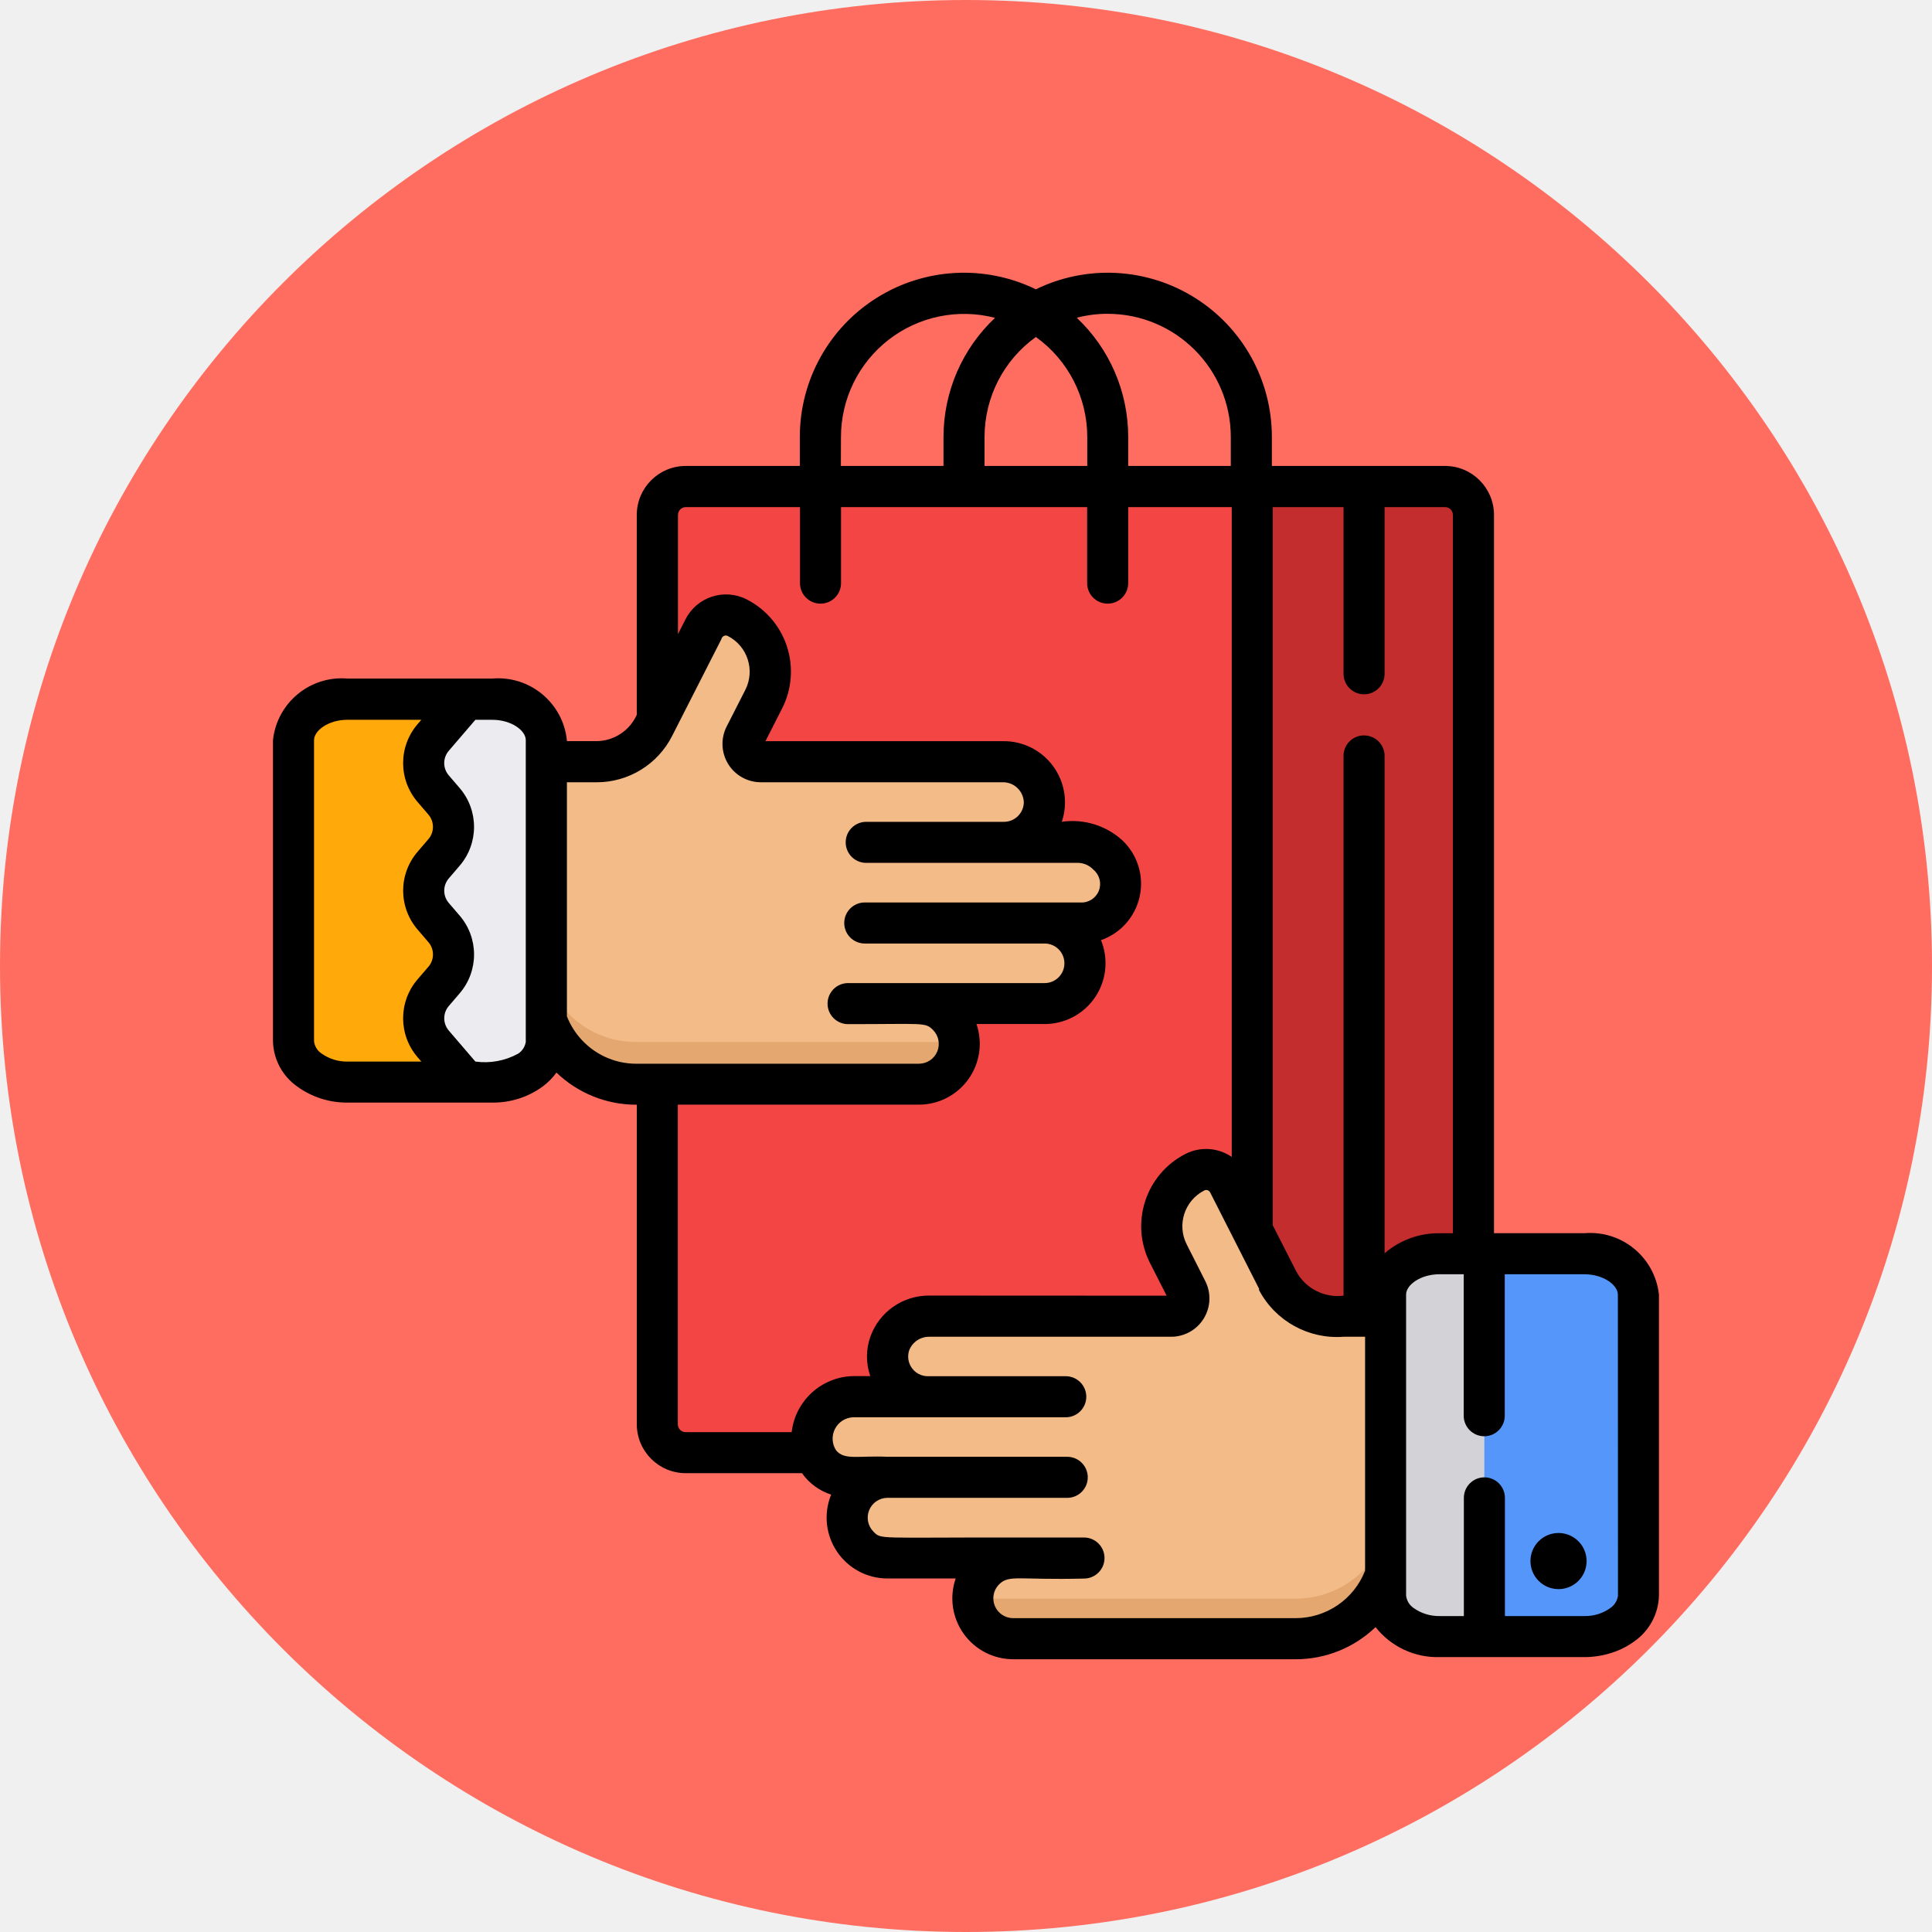
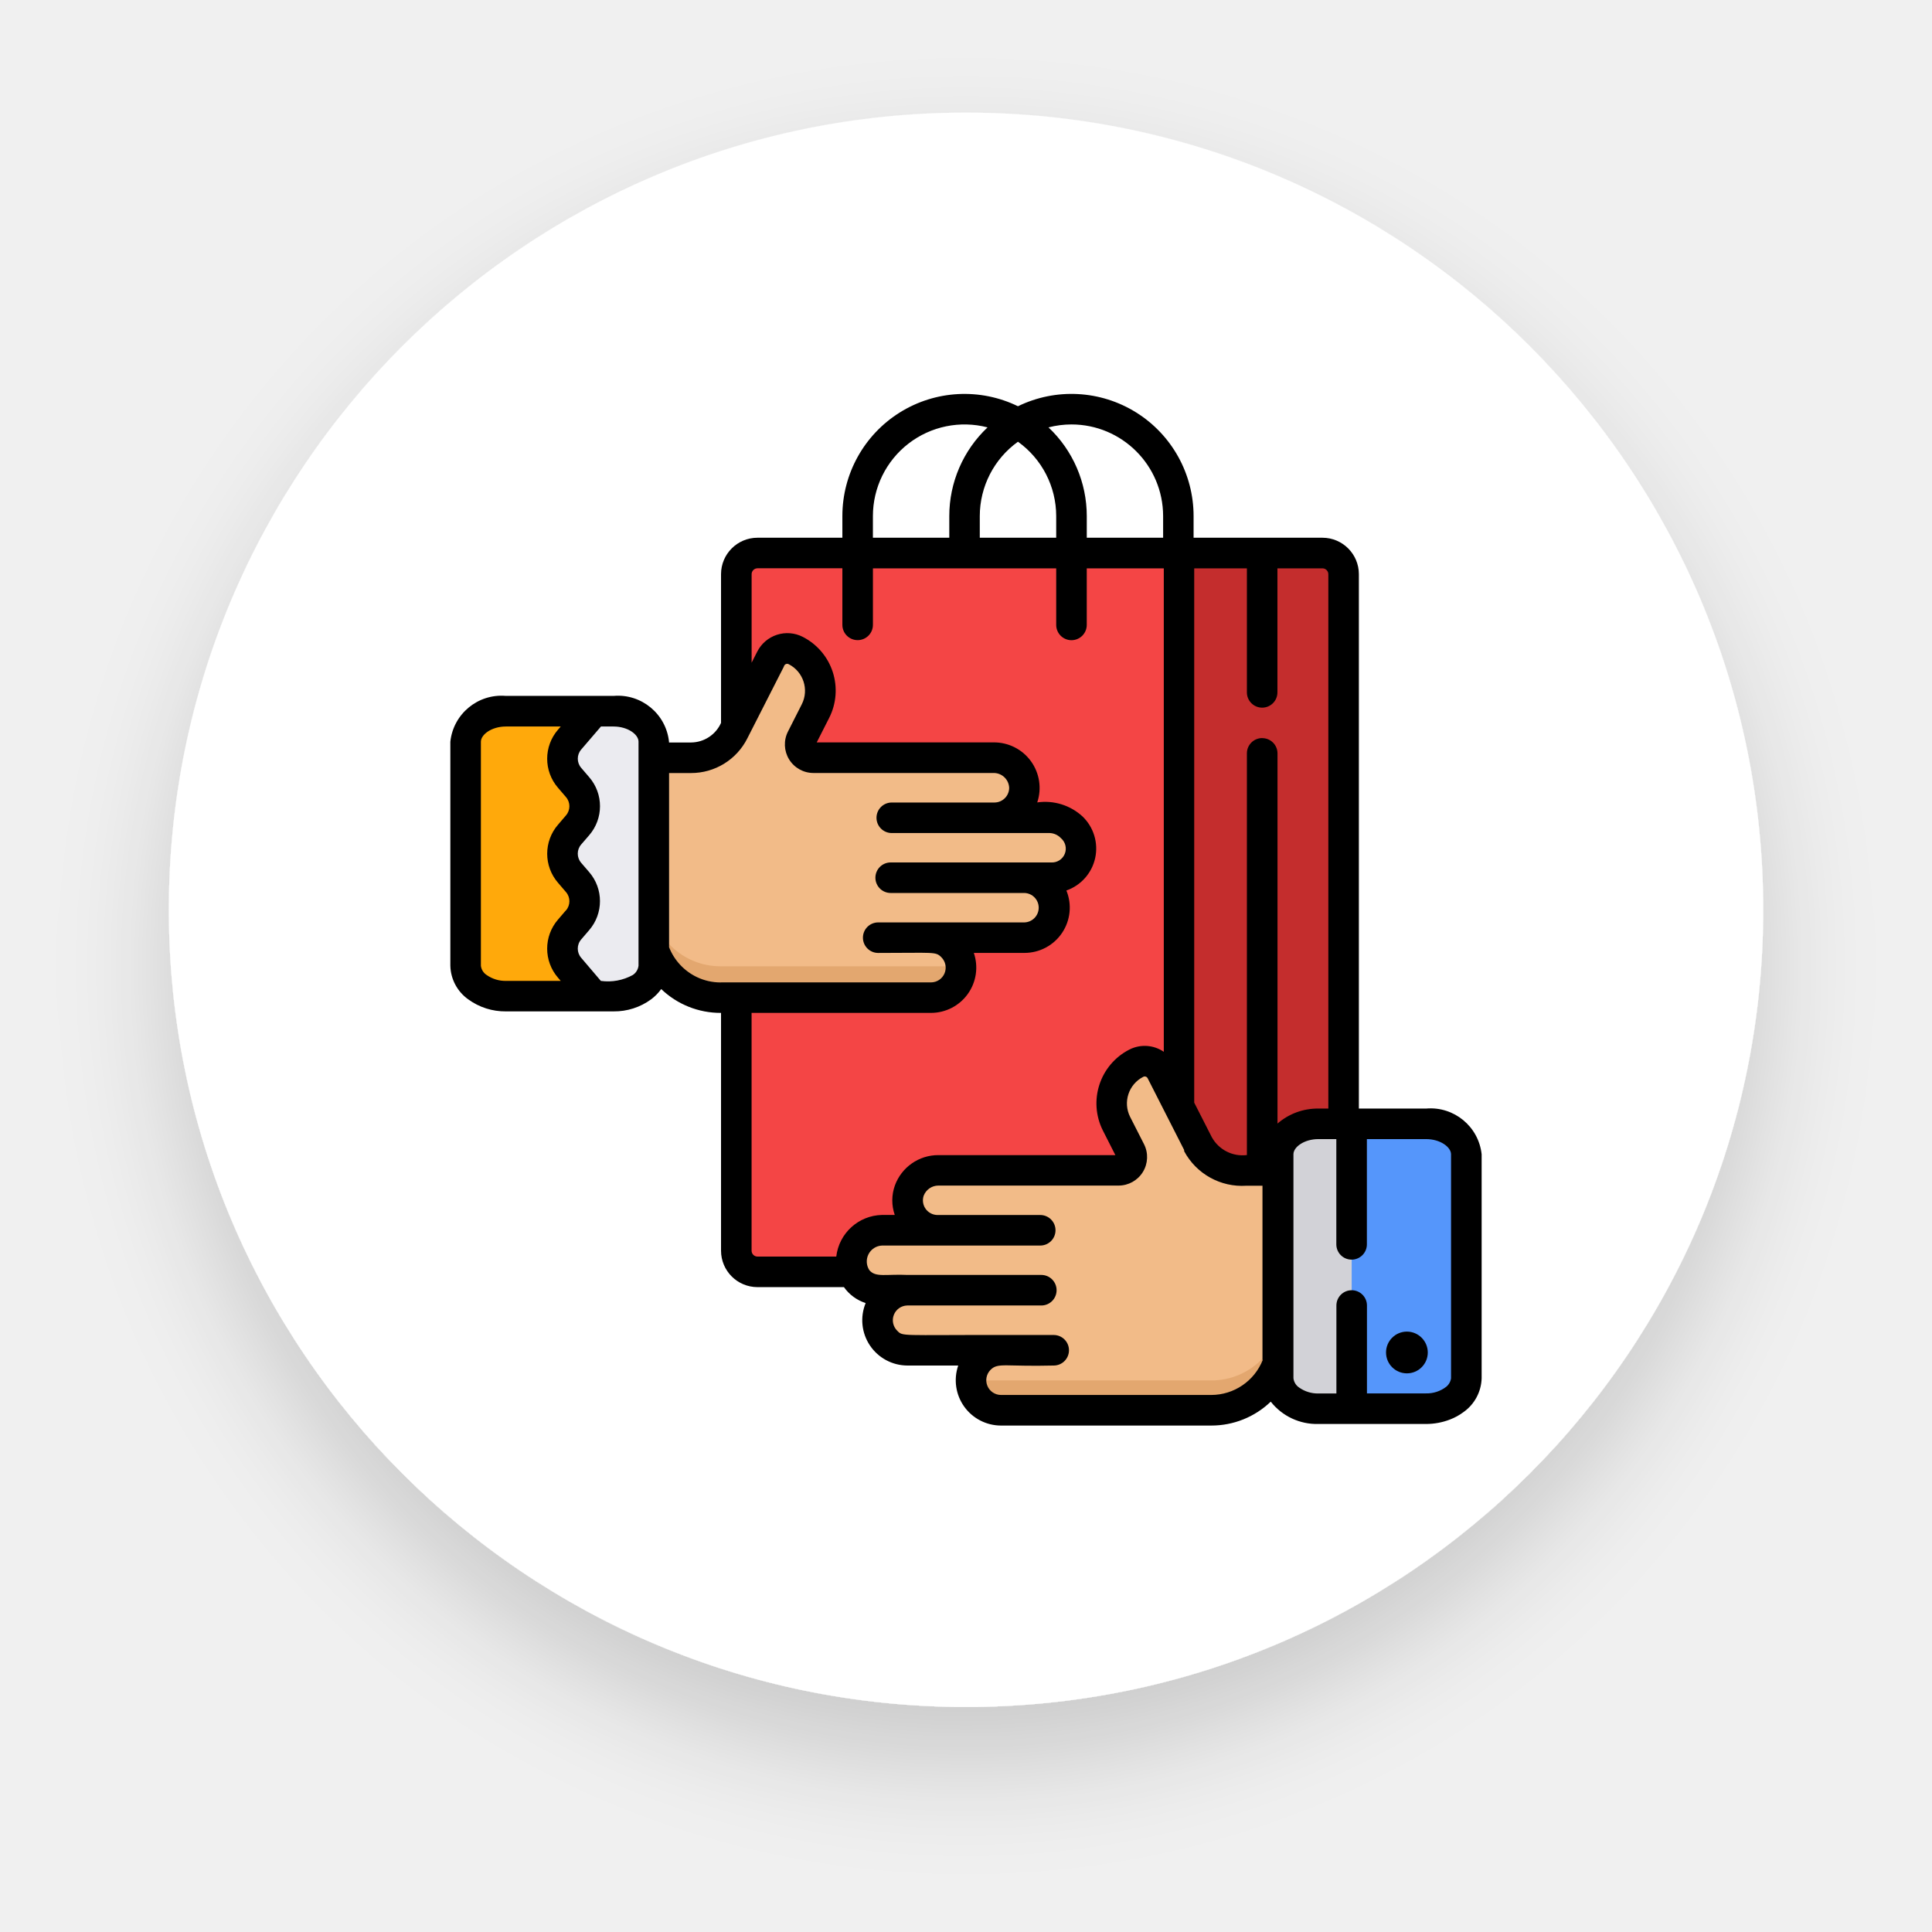
- <svg xmlns="http://www.w3.org/2000/svg" width="85" height="85" viewBox="0 0 85 85">
-   <g id="Grupo_108900" data-name="Grupo 108900" transform="translate(-495 -4807)">
-     <circle id="Elipse_4519" data-name="Elipse 4519" cx="42.5" cy="42.5" r="42.5" transform="translate(495 4807)" fill="#ff6d60" />
-     <g id="compras" transform="translate(507.01 4819)">
-       <path id="Trazado_155926" data-name="Trazado 155926" d="M52.849,10.563v40a1.25,1.25,0,0,1-1.25,1.25H18.191a1.25,1.25,0,0,1-1.251-1.25v-40a1.251,1.251,0,0,1,1.251-1.251H51.6A1.25,1.25,0,0,1,52.849,10.563Zm0,0" fill="#f44545" />
-       <path id="Trazado_155927" data-name="Trazado 155927" d="M52.849,10.563v40a1.25,1.25,0,0,1-1.25,1.25H43.116V9.312H51.6a1.25,1.25,0,0,1,1.25,1.251Zm0,0" fill="#c42d2d" />
-       <path id="Trazado_155928" data-name="Trazado 155928" d="M40.568,39.569A2.661,2.661,0,0,0,39.4,43.15l.82,1.612a.782.782,0,0,1-.7,1.136H36.363l-7.479,0a1.772,1.772,0,1,0-.049,3.543c-3.5,0-3.3,0-3.311,0A1.855,1.855,0,0,0,24.275,50a1.8,1.8,0,0,0-.482,1.742,1.67,1.67,0,0,0,1.693,1.239h1.538a1.771,1.771,0,0,0,.035,3.541l5.522,0a1.768,1.768,0,0,0-1.772,1.77,1.771,1.771,0,0,0,1.77,1.771l12.386,0H45A4.18,4.18,0,0,0,49.18,55.9l-.016-9.361a4.255,4.255,0,0,0-.049-.644H46.752a2.83,2.83,0,0,1-2.523-1.547l-2.191-4.3a1.093,1.093,0,0,0-1.47-.478Zm0,0" fill="#f2bb88" />
-       <path id="Trazado_155929" data-name="Trazado 155929" d="M49.177,54.3A4.181,4.181,0,0,1,45,58.333h-.032l-14.155,0a1.77,1.77,0,0,0,1.769,1.734l12.386,0H45A4.181,4.181,0,0,0,49.18,55.9Zm0,0" fill="#e3a76f" />
-       <path id="Trazado_155930" data-name="Trazado 155930" d="M51.325,60.358h6.353c1.308,0,2.384-.806,2.384-1.793V45.335a2.159,2.159,0,0,0-2.377-1.8H51.332c-1.308,0-2.378.807-2.379,1.793l0,13.231a2.158,2.158,0,0,0,2.376,1.8Zm0,0" fill="#d2d2d7" />
-       <path id="Trazado_155931" data-name="Trazado 155931" d="M53.295,60.358h4.384c1.308,0,2.384-.806,2.384-1.793V45.335a2.159,2.159,0,0,0-2.377-1.8H53.295Zm0,0" fill="#5596fb" />
-       <path id="Trazado_155932" data-name="Trazado 155932" d="M20.411,15.081a2.662,2.662,0,0,1,1.165,3.581l-.82,1.612a.782.782,0,0,0,.7,1.136h3.163l7.48,0a1.772,1.772,0,1,1,.049,3.543c2.8,0,3.293,0,3.311,0a1.854,1.854,0,0,1,1.248.559,1.808,1.808,0,0,1,.482,1.742,1.67,1.67,0,0,1-1.693,1.239H33.954a1.771,1.771,0,0,1-.036,3.542l-5.521,0a1.767,1.767,0,0,1,1.772,1.77,1.771,1.771,0,0,1-1.77,1.771l-12.386,0h-.032A4.181,4.181,0,0,1,11.8,31.414l.017-9.361a4.2,4.2,0,0,1,.049-.644h2.362a2.83,2.83,0,0,0,2.523-1.547l2.191-4.3a1.093,1.093,0,0,1,1.471-.478Zm0,0" fill="#f2bb88" />
-       <path id="Trazado_155933" data-name="Trazado 155933" d="M11.8,29.812a4.179,4.179,0,0,0,4.179,4.033h.033l14.155,0A1.77,1.77,0,0,1,28.4,35.577l-12.386,0h-.033A4.179,4.179,0,0,1,11.8,31.415Zm0,0" fill="#e3a76f" />
-       <path id="Trazado_155934" data-name="Trazado 155934" d="M12.029,33.7a2.158,2.158,0,0,1-2.375,1.8H3.3C1.991,35.5.915,34.7.915,33.708V20.48a2.159,2.159,0,0,1,2.376-1.8H9.646c1.308,0,2.378.807,2.379,1.794Zm0,0" fill="#ebebf0" />
-       <path id="Trazado_155935" data-name="Trazado 155935" d="M7.083,33.835,8.512,35.5H3.3C1.992,35.5.915,34.7.915,33.708V20.48a2.159,2.159,0,0,1,2.376-1.8h5.22L7.083,20.345a1.738,1.738,0,0,0,0,2.261l.47.546a1.738,1.738,0,0,1,0,2.261l-.47.547a1.735,1.735,0,0,0,0,2.259l.47.547a1.738,1.738,0,0,1,0,2.261l-.47.548a1.736,1.736,0,0,0,0,2.26Zm0,0" fill="#ffa90b" />
-       <path id="Trazado_155936" data-name="Trazado 155936" d="M57.7,42.256H53.72v-31.6A2.156,2.156,0,0,0,51.566,8.5H43.947V7.223A7.221,7.221,0,0,0,33.563.729,7.221,7.221,0,0,0,23.179,7.223V8.5h-5.02a2.156,2.156,0,0,0-2.154,2.154v8.794a1.957,1.957,0,0,1-1.776,1.159h-1.3v-.053a3.04,3.04,0,0,0-3.283-2.7H3.282A3.041,3.041,0,0,0,0,20.567V33.813A2.509,2.509,0,0,0,1.063,35.8a3.709,3.709,0,0,0,2.225.709H9.651a3.688,3.688,0,0,0,2.226-.715,2.832,2.832,0,0,0,.594-.605,5.062,5.062,0,0,0,3.517,1.414h.018V50.662a2.156,2.156,0,0,0,2.154,2.152h5.113a2.527,2.527,0,0,0,1.284.943,2.677,2.677,0,0,0,2.475,3.69h3a.072.072,0,0,0,0,.011A2.678,2.678,0,0,0,32.559,61l12.433,0a5.062,5.062,0,0,0,3.517-1.413,3.467,3.467,0,0,0,2.818,1.319h6.364a3.911,3.911,0,0,0,1.423-.266,3.332,3.332,0,0,0,.8-.442,2.535,2.535,0,0,0,1.063-1.99V44.961A3.041,3.041,0,0,0,57.7,42.256ZM6.836,30.535l-.47.547a2.626,2.626,0,0,0,0,3.436l.161.187H3.288a1.928,1.928,0,0,1-1.14-.347.754.754,0,0,1-.342-.546V20.567c0-.425.631-.9,1.476-.9H6.527l-.16.187a2.624,2.624,0,0,0,0,3.436l.469.546a.829.829,0,0,1,0,1.085l-.468.546a2.624,2.624,0,0,0,0,3.436l.469.547a.829.829,0,0,1,0,1.085Zm4.291,3.271a.76.76,0,0,1-.341.551,3.05,3.05,0,0,1-1.881.348L7.737,33.343a.83.83,0,0,1,0-1.085l.469-.547a2.625,2.625,0,0,0,0-3.436l-.469-.546a.829.829,0,0,1,0-1.085l.468-.546a2.625,2.625,0,0,0,0-3.437l-.469-.546a.829.829,0,0,1,0-1.085l1.169-1.362h.74c.845,0,1.476.472,1.477.893,0,.013,0,14.14,0,13.247Zm25.6-32A5.423,5.423,0,0,1,42.14,7.223V8.5H37.626V7.223a7.2,7.2,0,0,0-2.264-5.244,5.4,5.4,0,0,1,1.361-.174Zm-3.16,1.022a5.413,5.413,0,0,1,2.258,4.4V8.5H31.306V7.223A5.414,5.414,0,0,1,33.563,2.827Zm-8.578,4.4a5.418,5.418,0,0,1,6.778-5.244A7.2,7.2,0,0,0,29.5,7.223V8.5H24.985ZM16.005,34.8h-.018a3.256,3.256,0,0,1-1.41-.318,3.3,3.3,0,0,1-1.645-1.765l0-10.3h1.3a3.718,3.718,0,0,0,3.331-2.043l2.159-4.241v0h0l0-.007h0l.011-.022v0l0-.007.011-.022-.007.014.013-.025a.194.194,0,0,1,.259-.084,1.766,1.766,0,0,1,.772,2.372l-.822,1.613a1.687,1.687,0,0,0,1.5,2.451l10.655,0a.914.914,0,0,1,.92.883.874.874,0,0,1-.869.858H26.1a.9.9,0,1,0,0,1.806h9.353a.955.955,0,0,1,.643.3.816.816,0,0,1-.574,1.442H26.036a.9.9,0,0,0,0,1.806h7.913a.87.87,0,0,1,0,1.741l-8.647,0a.9.9,0,0,0,0,1.806c3.336,0,3.39-.09,3.736.255a.871.871,0,0,1-.615,1.486H28.4l-12.4,0Zm6.816,16.209H18.159a.348.348,0,0,1-.348-.347V36.6l10.609,0a2.678,2.678,0,0,0,2.534-3.537l0-.01,3,0a2.676,2.676,0,0,0,2.475-3.69,2.629,2.629,0,0,0,.95-4.383,3.265,3.265,0,0,0-2.673-.825,2.693,2.693,0,0,0-2.579-3.547l-10.46,0,.732-1.439a3.567,3.567,0,0,0-1.561-4.8,2,2,0,0,0-2.687.874l-.333.655V10.658a.348.348,0,0,1,.348-.348h5.02v3.345a.9.9,0,0,0,1.806,0V10.31H35.82v3.345a.9.9,0,0,0,1.806,0V10.31h4.555V38.9a1.994,1.994,0,0,0-2.033-.134,3.574,3.574,0,0,0-1.563,4.8l.732,1.439L28.859,45a2.728,2.728,0,0,0-2.573,1.8,2.614,2.614,0,0,0-.007,1.743h-.753a2.783,2.783,0,0,0-2.705,2.46Zm25.225,6.1a3.282,3.282,0,0,1-3.053,2.083l-12.432,0a.872.872,0,0,1-.616-1.486c.441-.441.854-.182,3.736-.256a.9.9,0,0,0,0-1.806h-3.12c-6-.009-5.792.095-6.142-.258a.872.872,0,0,1,.595-1.487h7.93a.9.9,0,0,0,0-1.806h-7.91c-1.264-.06-1.891.165-2.258-.282a.941.941,0,0,1,.753-1.457h9.35a.9.9,0,0,0,0-1.806H28.789a.866.866,0,0,1-.8-1.136.933.933,0,0,1,.872-.6l10.656,0a1.686,1.686,0,0,0,1.5-2.45L40.2,42.748a1.766,1.766,0,0,1,.772-2.372.192.192,0,0,1,.259.084L43.384,44.7h0l0,0,0,0v0l0,.01,0,.008,0,0,0,.007,0,.007h0l0,.007,0-.005,0,.006v0h0l0,.006v0l0,0v0l0,.007,0-.005,0,.007,0,.006h0A3.876,3.876,0,0,0,47.1,46.812h.948c0,1.894,0,10.872,0,10.3ZM48,20.354a.9.9,0,0,0-.9.9V45.005a2.075,2.075,0,0,1-2.074-1.056l-1.04-2.043V10.31H47.1v7.334a.9.9,0,1,0,1.806,0V10.31h2.658a.347.347,0,0,1,.348.348v31.6h-.58a3.629,3.629,0,0,0-2.426.882V21.256a.9.9,0,0,0-.9-.9ZM59.174,58.208a.791.791,0,0,1-.29.505,1.891,1.891,0,0,1-1.194.387H54.2V53.9a.9.9,0,0,0-1.806,0v5.2H51.328a1.91,1.91,0,0,1-1.134-.347.767.767,0,0,1-.342-.553v-.787c0-.013,0-12.44,0-12.458,0-.423.632-.894,1.479-.894h1.056v6.225a.9.9,0,0,0,1.806,0V44.062h3.5c.845,0,1.477.476,1.477.9Zm0,0" />
-       <path id="Trazado_155937" data-name="Trazado 155937" d="M56.559,55.445a1.235,1.235,0,1,0,1.235,1.235A1.238,1.238,0,0,0,56.559,55.445Zm0,0" />
+ <svg xmlns="http://www.w3.org/2000/svg" width="103" height="103" viewBox="0 0 103 103">
+   <defs>
+     <filter id="a" x="0" y="0" width="103" height="103" filterUnits="userSpaceOnUse">
+       <feOffset dy="3" input="SourceAlpha" />
+       <feGaussianBlur stdDeviation="3" result="b" />
+       <feFlood flood-opacity="0.161" />
+       <feComposite operator="in" in2="b" />
+       <feComposite in="SourceGraphic" />
+     </filter>
+   </defs>
+   <g transform="translate(-491.348 -4199.826)">
+     <g transform="matrix(1, 0, 0, 1, 491.35, 4199.83)" filter="url(#a)">
+       <circle cx="42.5" cy="42.5" r="42.5" transform="translate(9 6)" fill="#fff" />
+     </g>
+     <g transform="translate(515.357 4220.826)">
+       <path d="M49.317,10.44V46.508a1.127,1.127,0,0,1-1.127,1.127H18.068a1.127,1.127,0,0,1-1.128-1.127V10.44a1.128,1.128,0,0,1,1.128-1.128H48.19A1.127,1.127,0,0,1,49.317,10.44Zm0,0" transform="translate(-1.666 -0.916)" fill="#f44545" />
+       <path d="M51.891,10.44V46.508a1.127,1.127,0,0,1-1.127,1.127H43.116V9.312h7.649a1.127,1.127,0,0,1,1.127,1.128Zm0,0" transform="translate(-4.241 -0.916)" fill="#c42d2d" />
+       <path d="M38.912,39.557a2.4,2.4,0,0,0-1.051,3.229l.739,1.453a.7.7,0,0,1-.628,1.024H35.121l-6.744,0a1.6,1.6,0,1,0-.044,3.195c-3.151,0-2.972,0-2.985,0a1.673,1.673,0,0,0-1.125.5,1.625,1.625,0,0,0-.434,1.57,1.505,1.505,0,0,0,1.526,1.117H26.7a1.6,1.6,0,0,0,.032,3.193l4.979,0a1.594,1.594,0,0,0-1.6,1.6,1.6,1.6,0,0,0,1.6,1.6l11.167,0h.029a3.769,3.769,0,0,0,3.77-3.756l-.015-8.44a3.836,3.836,0,0,0-.044-.58h-2.13a2.552,2.552,0,0,1-2.275-1.4l-1.976-3.88a.985.985,0,0,0-1.326-.431Zm0,0" transform="translate(-2.335 -3.88)" fill="#f2bb88" />
+       <path d="M47.371,54.3A3.77,3.77,0,0,1,43.6,57.936h-.029l-12.763,0a1.6,1.6,0,0,0,1.6,1.563l11.167,0H43.6a3.77,3.77,0,0,0,3.771-3.756Zm0,0" transform="translate(-3.031 -5.341)" fill="#e3a76f" />
+       <path d="M51.092,58.7H56.82c1.179,0,2.15-.727,2.15-1.617V45.158a1.947,1.947,0,0,0-2.143-1.624H51.1c-1.179,0-2.144.728-2.145,1.617l0,11.929A1.946,1.946,0,0,0,51.092,58.7Zm0,0" transform="translate(-4.815 -4.282)" fill="#d2d2d7" />
+       <path d="M53.295,58.7h3.952c1.179,0,2.15-.727,2.15-1.617V45.158a1.947,1.947,0,0,0-2.143-1.624H53.295Zm0,0" transform="translate(-5.242 -4.282)" fill="#5596fb" />
+       <path d="M19.564,15.069A2.4,2.4,0,0,1,20.614,18.3l-.739,1.453a.7.7,0,0,0,.628,1.024h2.852l6.744,0a1.6,1.6,0,1,1,.044,3.195c2.521,0,2.969,0,2.985,0a1.672,1.672,0,0,1,1.125.5,1.63,1.63,0,0,1,.435,1.57,1.506,1.506,0,0,1-1.526,1.117H31.775a1.6,1.6,0,0,1-.032,3.193l-4.978,0a1.593,1.593,0,0,1,1.6,1.6,1.6,1.6,0,0,1-1.6,1.6l-11.167,0h-.029A3.77,3.77,0,0,1,11.8,29.8l.015-8.44a3.783,3.783,0,0,1,.044-.58h2.13a2.552,2.552,0,0,0,2.275-1.4l1.975-3.88a.986.986,0,0,1,1.326-.431Zm0,0" transform="translate(-1.161 -1.472)" fill="#f2bb88" />
+       <path d="M11.8,29.812a3.768,3.768,0,0,0,3.768,3.636H15.6l12.763,0a1.6,1.6,0,0,1-1.6,1.563l-11.167,0h-.029a3.768,3.768,0,0,1-3.77-3.756Zm0,0" transform="translate(-1.161 -2.932)" fill="#e3a76f" />
+       <path d="M10.936,32.225a1.946,1.946,0,0,1-2.142,1.623H3.066c-1.18,0-2.15-.728-2.15-1.618V20.3a1.946,1.946,0,0,1,2.143-1.624H8.787c1.179,0,2.144.727,2.145,1.617Zm0,0" transform="translate(-0.09 -1.837)" fill="#ebebf0" />
+       <path d="M6.477,32.344l1.288,1.5h-4.7c-1.18,0-2.151-.727-2.151-1.618V20.3a1.947,1.947,0,0,1,2.143-1.624H7.765l-1.288,1.5a1.567,1.567,0,0,0,0,2.039l.423.493a1.567,1.567,0,0,1,0,2.039l-.423.493a1.565,1.565,0,0,0,0,2.037l.423.493a1.567,1.567,0,0,1,0,2.039l-.423.494a1.565,1.565,0,0,0,0,2.038Zm0,0" transform="translate(-0.09 -1.837)" fill="#ffa90b" />
+       <path d="M52.022,38.1H48.436V9.61a1.944,1.944,0,0,0-1.942-1.942h-6.87V6.513A6.511,6.511,0,0,0,30.261.658,6.511,6.511,0,0,0,20.9,6.513V7.668H16.373A1.944,1.944,0,0,0,14.431,9.61v7.929a1.765,1.765,0,0,1-1.6,1.045H11.657v-.048A2.741,2.741,0,0,0,8.7,16.1H2.959A2.742,2.742,0,0,0,0,18.544V30.487a2.262,2.262,0,0,0,.958,1.794,3.344,3.344,0,0,0,2.006.639H8.7a3.326,3.326,0,0,0,2.007-.645,2.553,2.553,0,0,0,.535-.546A4.564,4.564,0,0,0,14.415,33h.016V45.679a1.944,1.944,0,0,0,1.942,1.941h4.61a2.278,2.278,0,0,0,1.158.85A2.414,2.414,0,0,0,24.373,51.8h2.7l0,.01A2.414,2.414,0,0,0,29.357,55l11.21,0a4.564,4.564,0,0,0,3.171-1.274,3.126,3.126,0,0,0,2.541,1.19h5.738a3.527,3.527,0,0,0,1.283-.24,3,3,0,0,0,.723-.4,2.286,2.286,0,0,0,.958-1.794V40.539a2.742,2.742,0,0,0-2.96-2.439ZM6.163,27.532l-.423.493a2.368,2.368,0,0,0,0,3.1l.145.169H2.965a1.738,1.738,0,0,1-1.028-.313.68.68,0,0,1-.308-.493V18.544c0-.383.569-.811,1.331-.812H5.885l-.144.168a2.366,2.366,0,0,0,0,3.1l.423.493a.747.747,0,0,1,0,.979l-.422.493a2.366,2.366,0,0,0,0,3.1l.423.493a.747.747,0,0,1,0,.978Zm3.869,2.949a.685.685,0,0,1-.307.5,2.75,2.75,0,0,1-1.7.314L6.976,30.063a.748.748,0,0,1,0-.979l.423-.493a2.367,2.367,0,0,0,0-3.1L6.976,25a.747.747,0,0,1,0-.979L7.4,23.53a2.366,2.366,0,0,0,0-3.1l-.423-.493a.747.747,0,0,1,0-.978L8.03,17.732H8.7c.762,0,1.331.425,1.332.805,0,.011,0,12.749,0,11.944ZM33.111,1.628A4.89,4.89,0,0,1,38,6.513V7.668h-4.07V6.513a6.493,6.493,0,0,0-2.041-4.728,4.87,4.87,0,0,1,1.227-.157Zm-2.85.921A4.88,4.88,0,0,1,32.3,6.513V7.668H28.226V6.513A4.881,4.881,0,0,1,30.262,2.549ZM22.528,6.513a4.885,4.885,0,0,1,6.112-4.728A6.493,6.493,0,0,0,26.6,6.513V7.668H22.528Zm-8.1,24.864h-.016a2.935,2.935,0,0,1-1.271-.287A2.976,2.976,0,0,1,11.661,29.5l0-9.287H12.83a3.353,3.353,0,0,0,3-1.842l1.947-3.824v0h0l0-.006h0l.01-.02v0l0-.006.01-.02-.006.013.011-.023a.175.175,0,0,1,.234-.076,1.592,1.592,0,0,1,.7,2.139L18,18a1.521,1.521,0,0,0,1.356,2.21l9.607,0a.824.824,0,0,1,.83.8.788.788,0,0,1-.784.774H23.533a.814.814,0,1,0,0,1.628h8.433a.861.861,0,0,1,.58.267.736.736,0,0,1-.518,1.3H23.475a.814.814,0,0,0,0,1.628h7.135a.785.785,0,0,1,0,1.569l-7.8,0a.814.814,0,0,0,0,1.628c3.008,0,3.057-.081,3.368.23a.785.785,0,0,1-.555,1.34h-.017l-11.176,0Zm6.145,14.614h-4.2a.314.314,0,0,1-.313-.313V33l9.566,0a2.415,2.415,0,0,0,2.285-3.189l0-.009,2.7,0a2.413,2.413,0,0,0,2.232-3.327,2.37,2.37,0,0,0,.856-3.952,2.944,2.944,0,0,0-2.41-.744,2.428,2.428,0,0,0-2.325-3.2l-9.431,0,.66-1.3a3.216,3.216,0,0,0-1.408-4.328,1.8,1.8,0,0,0-2.423.788l-.3.591V9.61a.314.314,0,0,1,.313-.313H20.9v3.016a.814.814,0,0,0,1.629,0V9.3H32.3v3.016a.814.814,0,0,0,1.629,0V9.3h4.107V35.074a1.8,1.8,0,0,0-1.833-.12,3.222,3.222,0,0,0-1.409,4.328l.66,1.3-9.43,0A2.46,2.46,0,0,0,23.7,42.2a2.357,2.357,0,0,0-.007,1.572h-.679a2.509,2.509,0,0,0-2.439,2.218Zm22.744,5.5a2.959,2.959,0,0,1-2.753,1.878l-11.209,0a.786.786,0,0,1-.556-1.339c.4-.4.77-.164,3.368-.23a.814.814,0,0,0,0-1.628H29.358c-5.409-.008-5.223.086-5.538-.232a.786.786,0,0,1,.536-1.341h7.15a.814.814,0,0,0,0-1.629H24.375c-1.14-.054-1.7.149-2.036-.254a.849.849,0,0,1,.679-1.313h8.431a.814.814,0,1,0,0-1.628H25.957a.781.781,0,0,1-.724-1.024.841.841,0,0,1,.786-.545l9.608,0A1.52,1.52,0,0,0,36.982,40l-.74-1.454a1.592,1.592,0,0,1,.7-2.138.173.173,0,0,1,.233.076l1.946,3.825h0l0,0,0,0v0l0,.009,0,.008,0,0,0,.007,0,.006h0l0,.006,0,0,0,.005v0h0l0,.005v0l0,0v0l0,.007,0,0,0,.006,0,.005h0a3.5,3.5,0,0,0,3.322,1.841h.854c0,1.707,0,9.8,0,9.287Zm-.037-33.142a.814.814,0,0,0-.814.814V40.579a1.871,1.871,0,0,1-1.87-.952l-.938-1.842V9.3h2.808v6.613a.814.814,0,1,0,1.628,0V9.3h2.4a.313.313,0,0,1,.314.313V38.1h-.523a3.272,3.272,0,0,0-2.187.8V19.166a.814.814,0,0,0-.814-.814Zm10.07,34.131a.713.713,0,0,1-.261.456,1.7,1.7,0,0,1-1.077.349H48.867V48.6a.814.814,0,0,0-1.629,0v4.69h-.959a1.722,1.722,0,0,1-1.023-.313.692.692,0,0,1-.308-.5v-.71c0-.011,0-11.216,0-11.233,0-.381.57-.806,1.333-.806h.953V45.34a.814.814,0,0,0,1.629,0V39.728h3.155c.762,0,1.332.429,1.332.811Zm0,0" transform="translate(0)" />
+       <path d="M56.438,55.445a1.113,1.113,0,1,0,1.114,1.114A1.117,1.117,0,0,0,56.438,55.445Zm0,0" transform="translate(-5.442 -5.454)" />
    </g>
  </g>
</svg>
